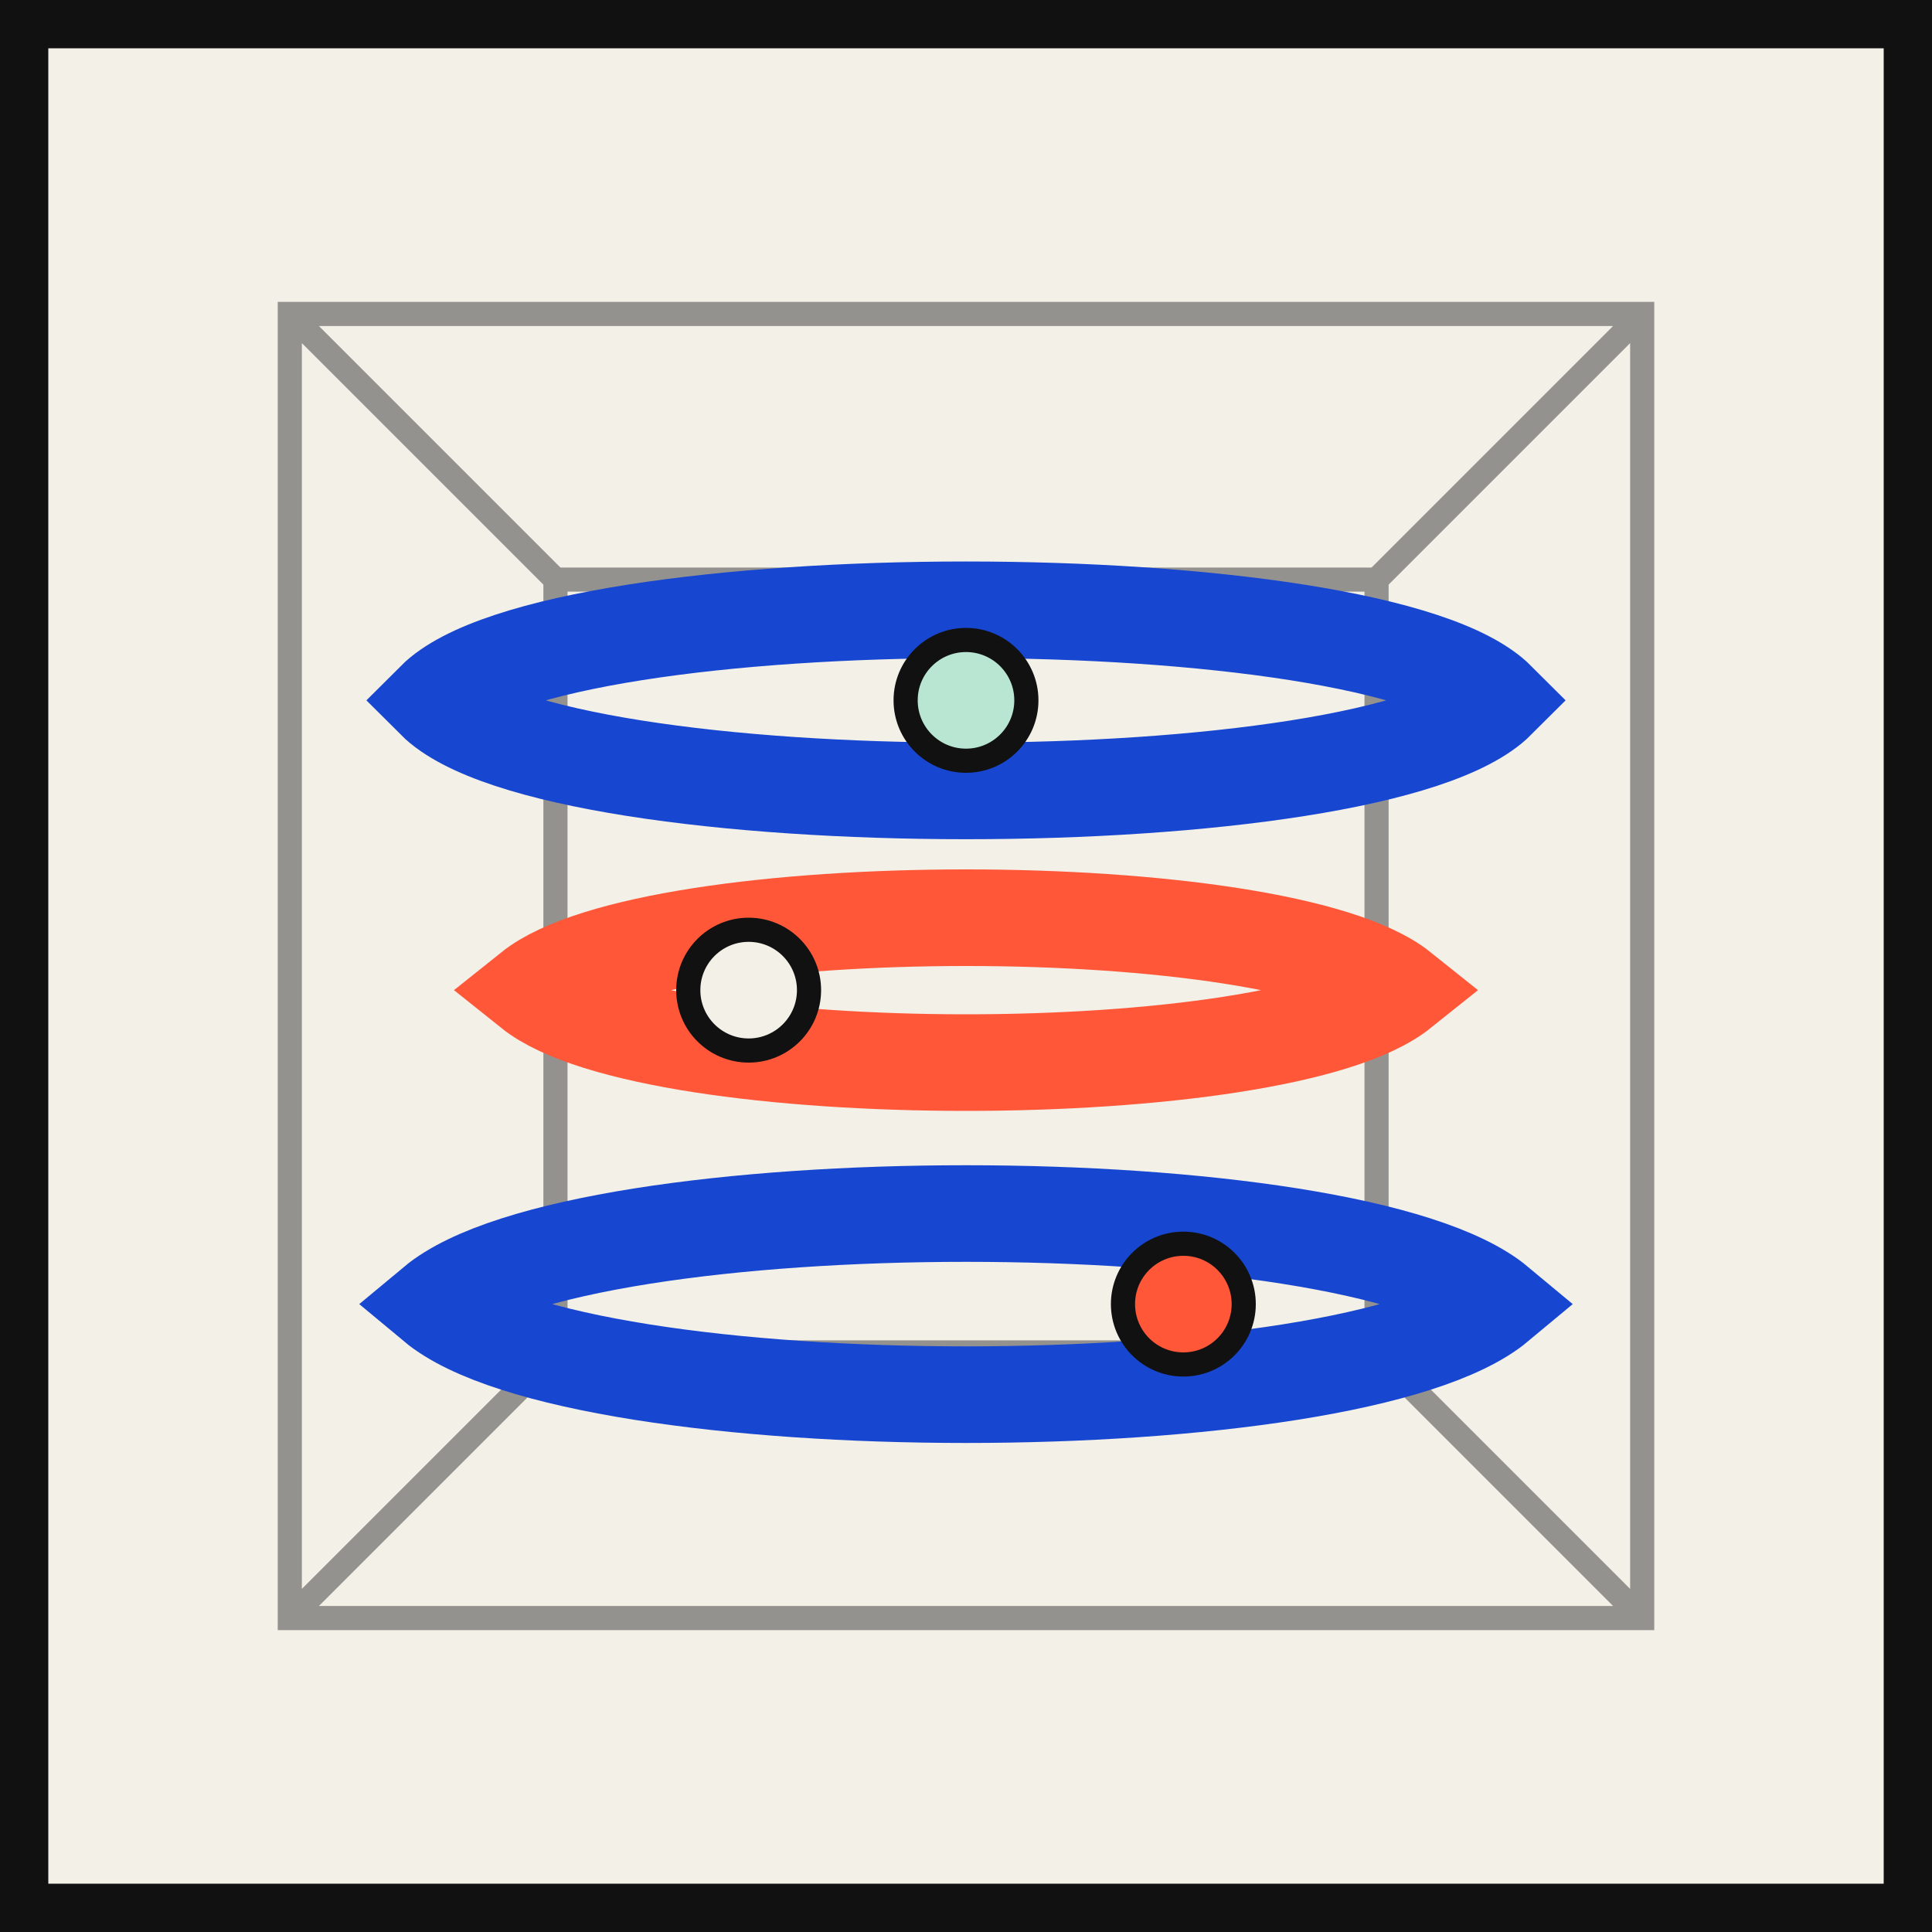
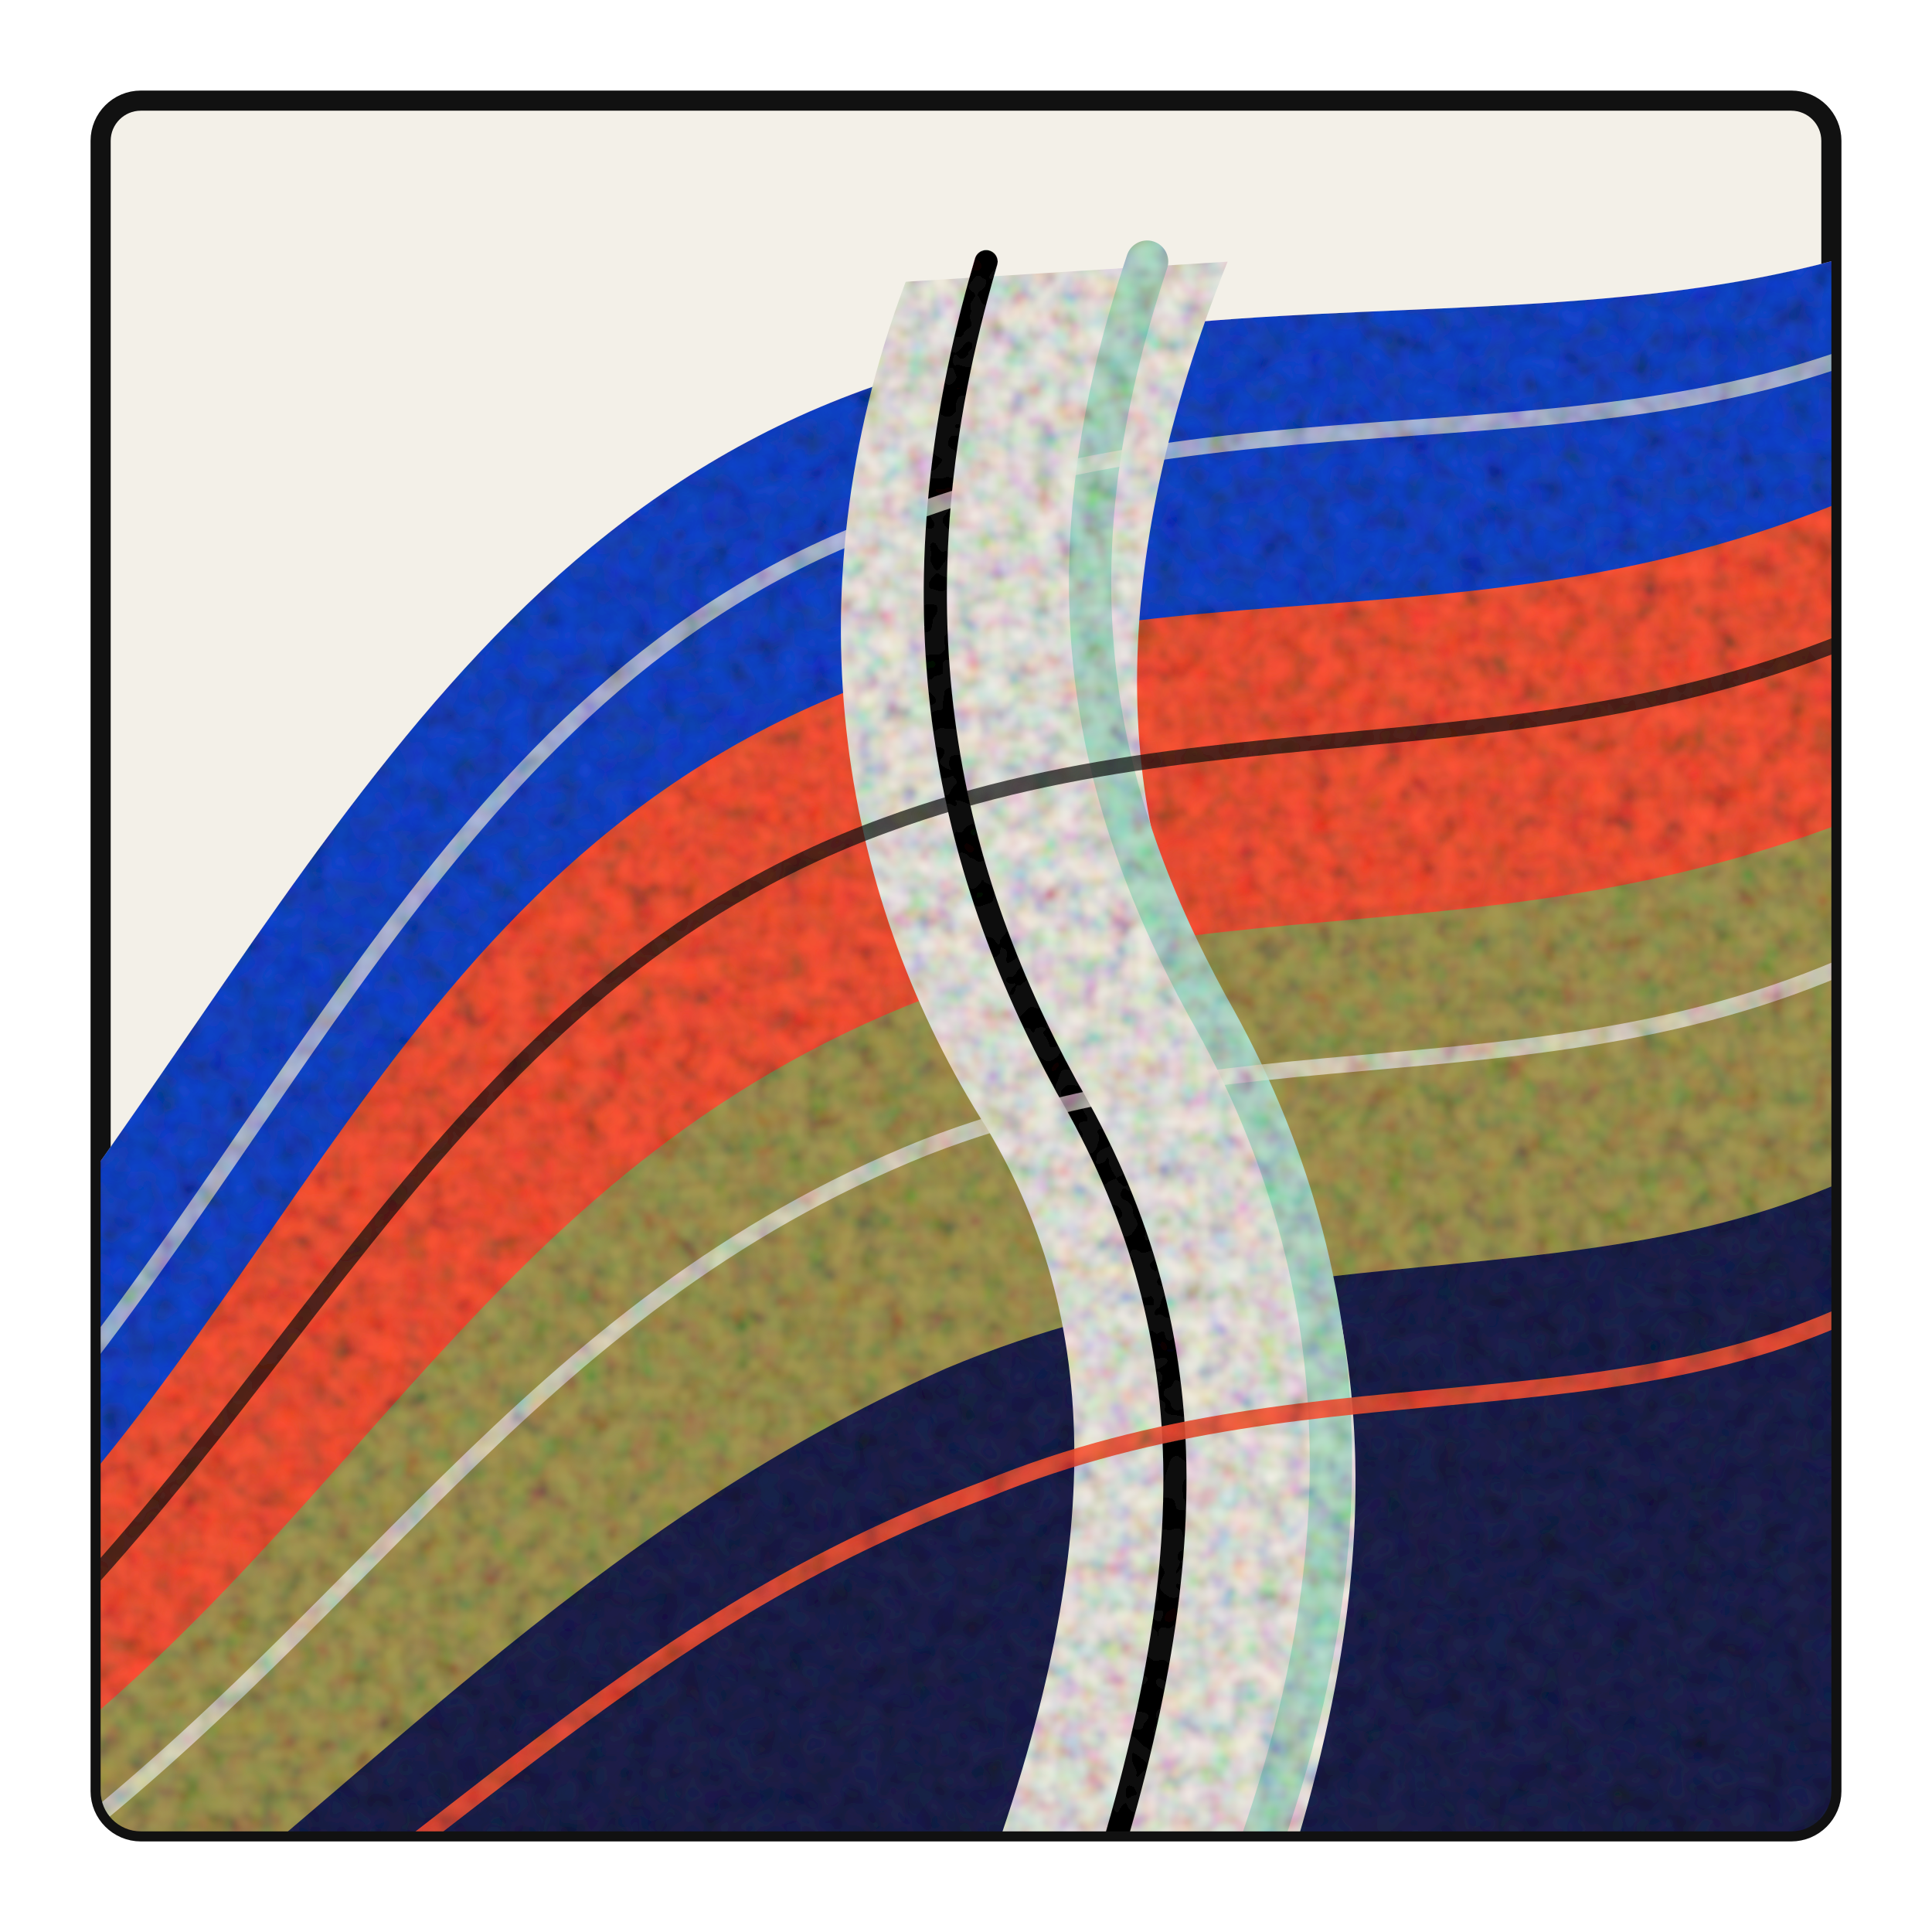
- <svg xmlns="http://www.w3.org/2000/svg" viewBox="0 0 80 80" role="img" aria-labelledby="title desc">
-   <rect x="1" y="1" width="78" height="78" fill="#f3f0e8" stroke="#111111" stroke-width="2" />
-   <path d="M12 13H68V67H12Z M12 13L23 24H57L68 13 M23 24V56L12 67 M57 24V56L68 67 M23 56H57" fill="none" stroke="#111111" stroke-width="1" opacity=".42" />
-   <path d="M18 29C23 24 57 24 62 29C57 34 23 34 18 29Z" fill="none" stroke="#1746d1" stroke-width="4" />
-   <path d="M22 41C27 37 53 37 58 41C53 45 27 45 22 41Z" fill="none" stroke="#ff5738" stroke-width="4" />
-   <path d="M18 54C24 49 56 49 62 54C56 59 24 59 18 54Z" fill="none" stroke="#1746d1" stroke-width="4" />
-   <circle cx="40" cy="29" r="2.5" fill="#b9e6d3" stroke="#111111" stroke-width="1" />
-   <circle cx="31" cy="41" r="2.5" fill="#f3f0e8" stroke="#111111" stroke-width="1" />
-   <circle cx="49" cy="54" r="2.5" fill="#ff5738" stroke="#111111" stroke-width="1" />
+ <svg xmlns="http://www.w3.org/2000/svg" viewBox="0 0 96 96" role="img" aria-labelledby="title desc">
+   <defs>
+     <filter id="grain" x="-10%" y="-10%" width="120%" height="120%">
+       <feTurbulence type="fractalNoise" baseFrequency="0.8" numOctaves="2" seed="17" result="noise" />
+       <feComposite in="noise" in2="SourceGraphic" operator="in" result="texture" />
+       <feBlend in="SourceGraphic" in2="texture" mode="multiply" />
+     </filter>
+     <clipPath id="frame">
+       <rect x="5" y="5" width="86" height="86" rx="2" />
+     </clipPath>
+   </defs>
+   <rect x="5" y="5" width="86" height="86" rx="2" fill="#f3f0e8" stroke="#111111" stroke-width="1" />
+   <g clip-path="url(#frame)" filter="url(#grain)">
+     <path d="M-7 73C12 52 20 27 44 19C64 12 88 20 105 6V102H-7Z" fill="#1746d1" />
+     <path d="M-4 82C14 67 19 43 43 34C61 27 79 34 101 20V102H-4Z" fill="#ff5738" />
+     <path d="M-3 91C17 78 23 59 45 50C62 43 78 49 100 37V102H-3Z" fill="#a89b55" />
+     <path d="M2 101C18 89 29 76 47 68C66 60 83 66 98 55V104H2Z" fill="#1c2250" />
+     <path d="M45 14C39 30 42 45 49 56C55 66 55 78 48 96H63C70 76 68 63 61 51C55 41 55 28 61 13Z" fill="#f3f0e8" />
+     <path d="M49 13C44 30 47 43 53 54C60 66 60 78 54 96" fill="none" stroke="#111111" stroke-width="1.15" stroke-linecap="round" />
+     <path d="M57 13C52 28 54 39 60 50C68 64 68 79 61 96" fill="none" stroke="#b9e2d0" stroke-width="2.1" stroke-linecap="round" />
+     <path d="M-2 75C14 58 22 34 44 26C64 18 84 25 101 13" fill="none" stroke="#f3f0e8" stroke-width="0.8" opacity="0.72" />
+     <path d="M-2 85C15 70 22 49 44 41C63 34 81 40 101 27" fill="none" stroke="#111111" stroke-width="0.75" opacity="0.7" />
+     <path d="M0 94C18 81 26 65 46 57C64 50 81 56 99 44" fill="none" stroke="#f3f0e8" stroke-width="0.8" opacity="0.75" />
+     <path d="M8 101C25 89 33 80 49 74C66 67 82 72 96 63" fill="none" stroke="#ff5738" stroke-width="0.85" opacity="0.9" />
+   </g>
</svg>
